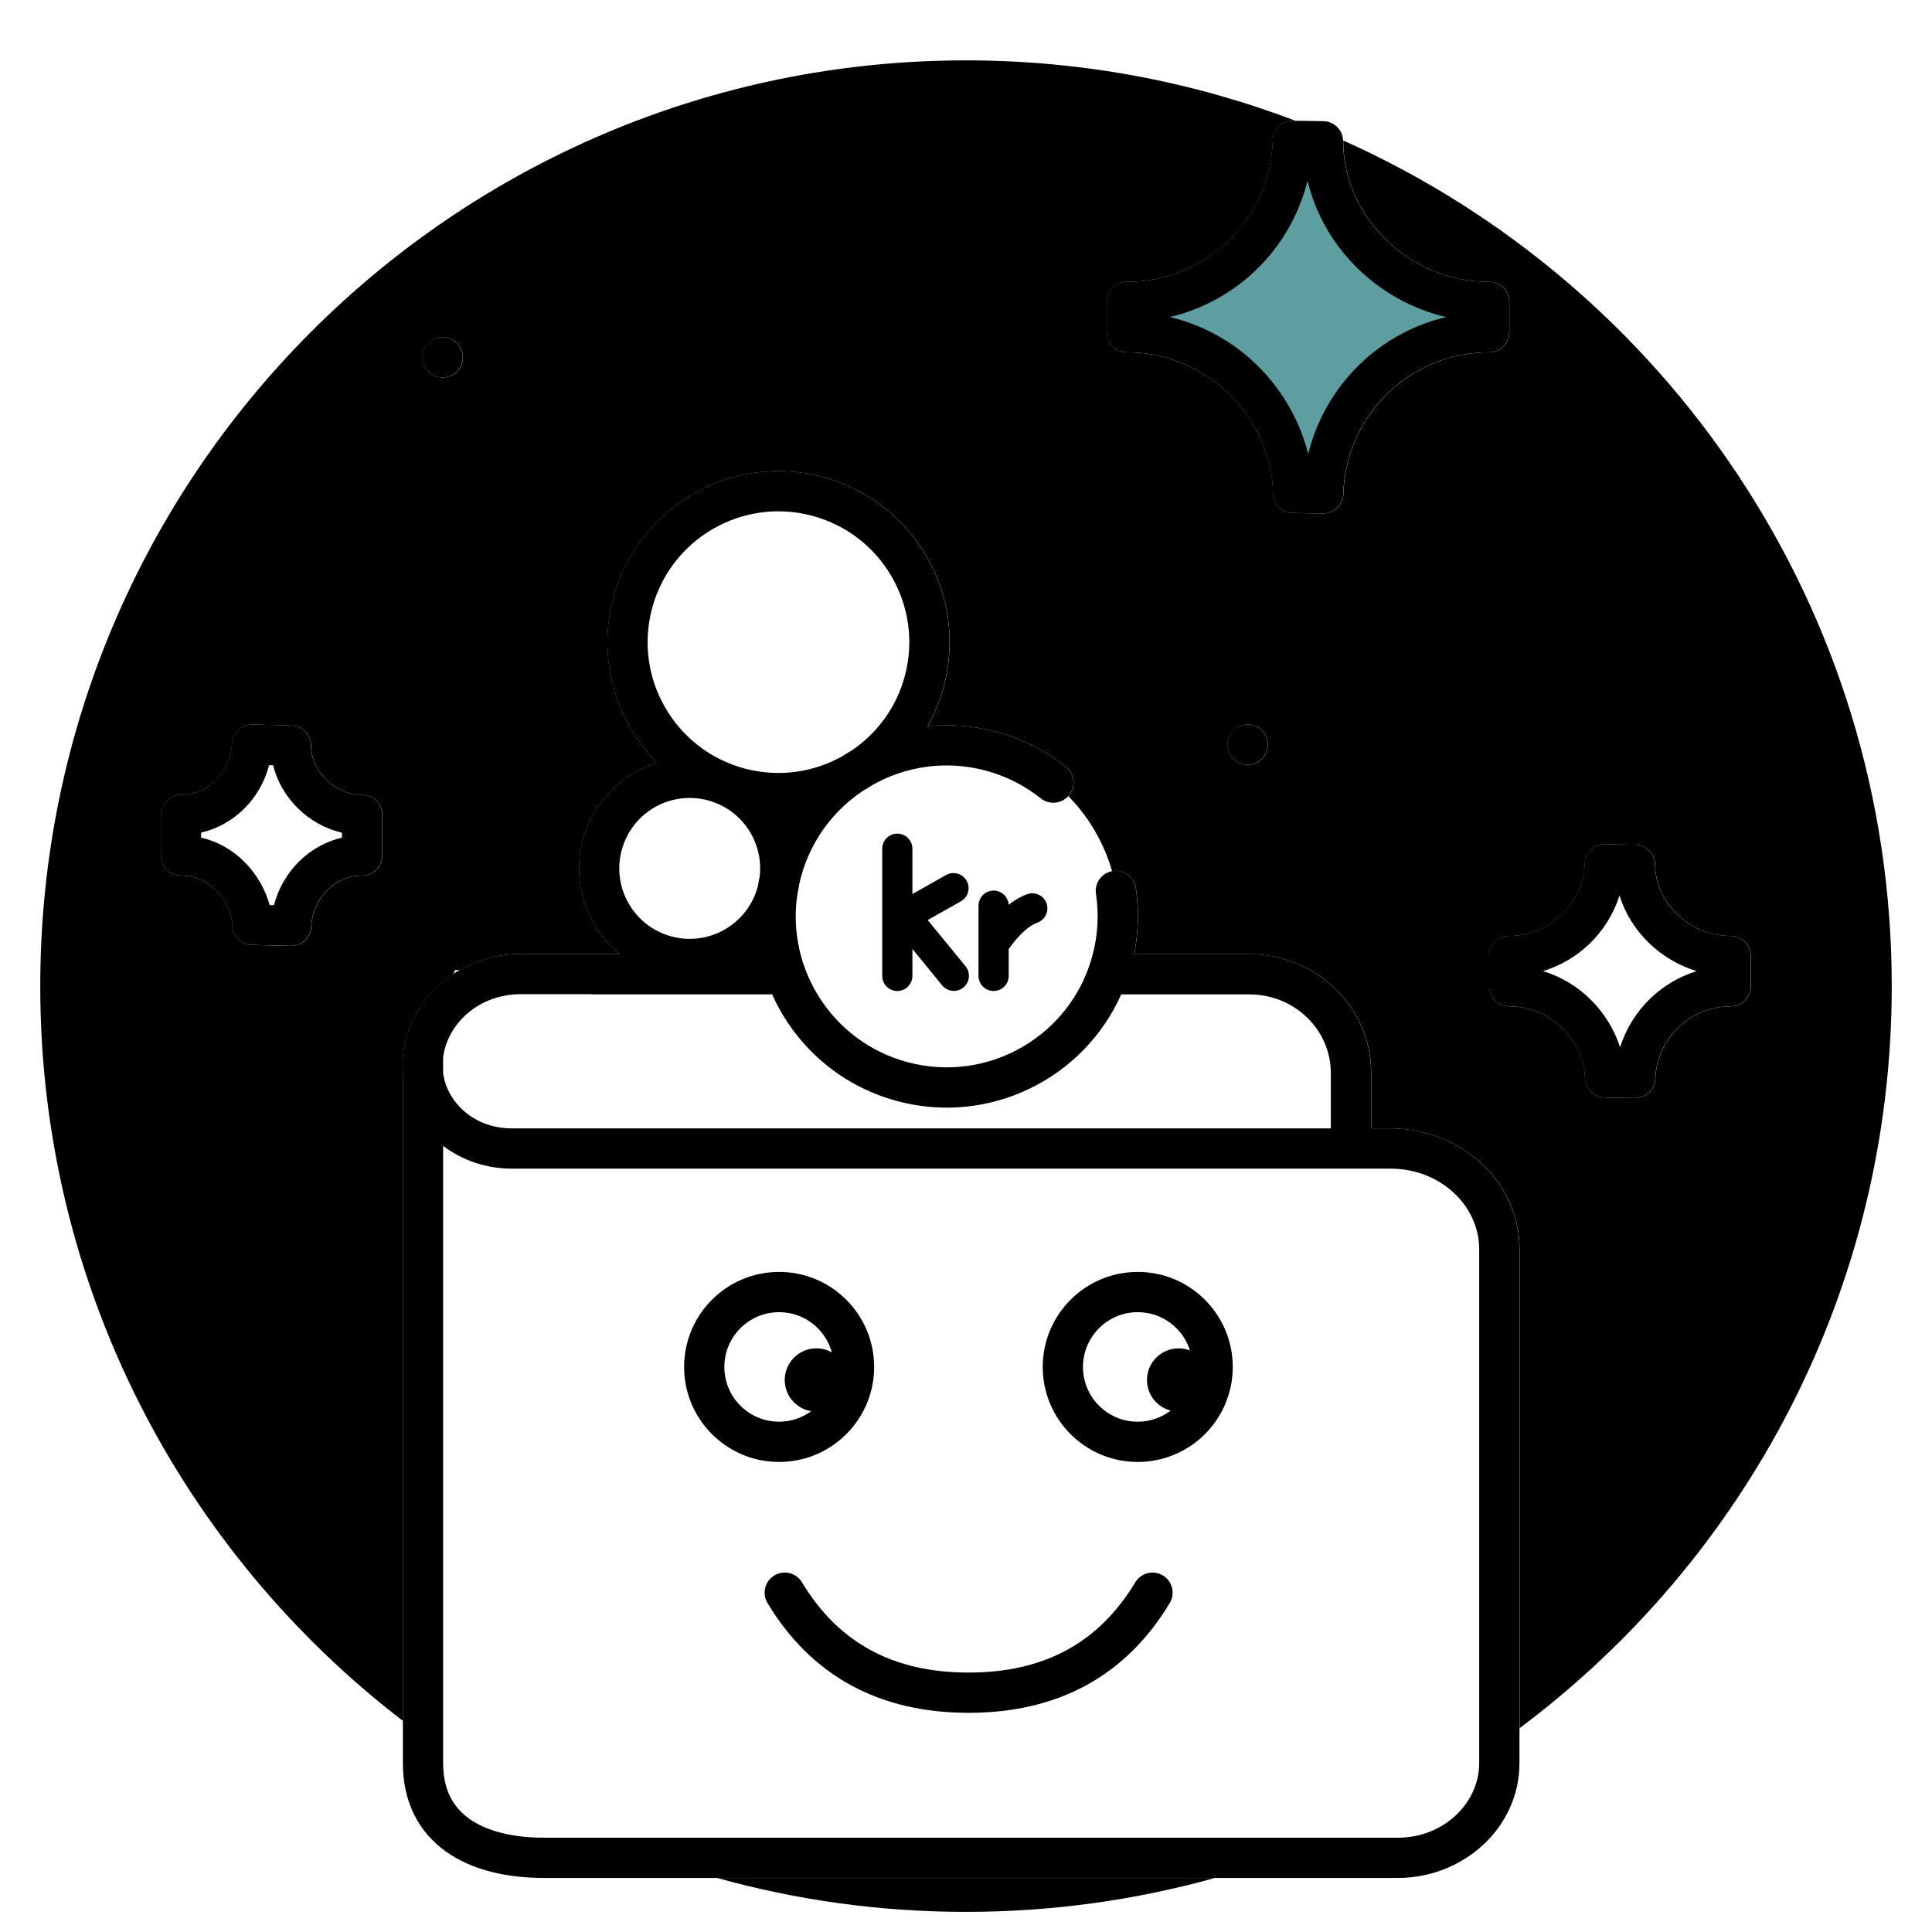
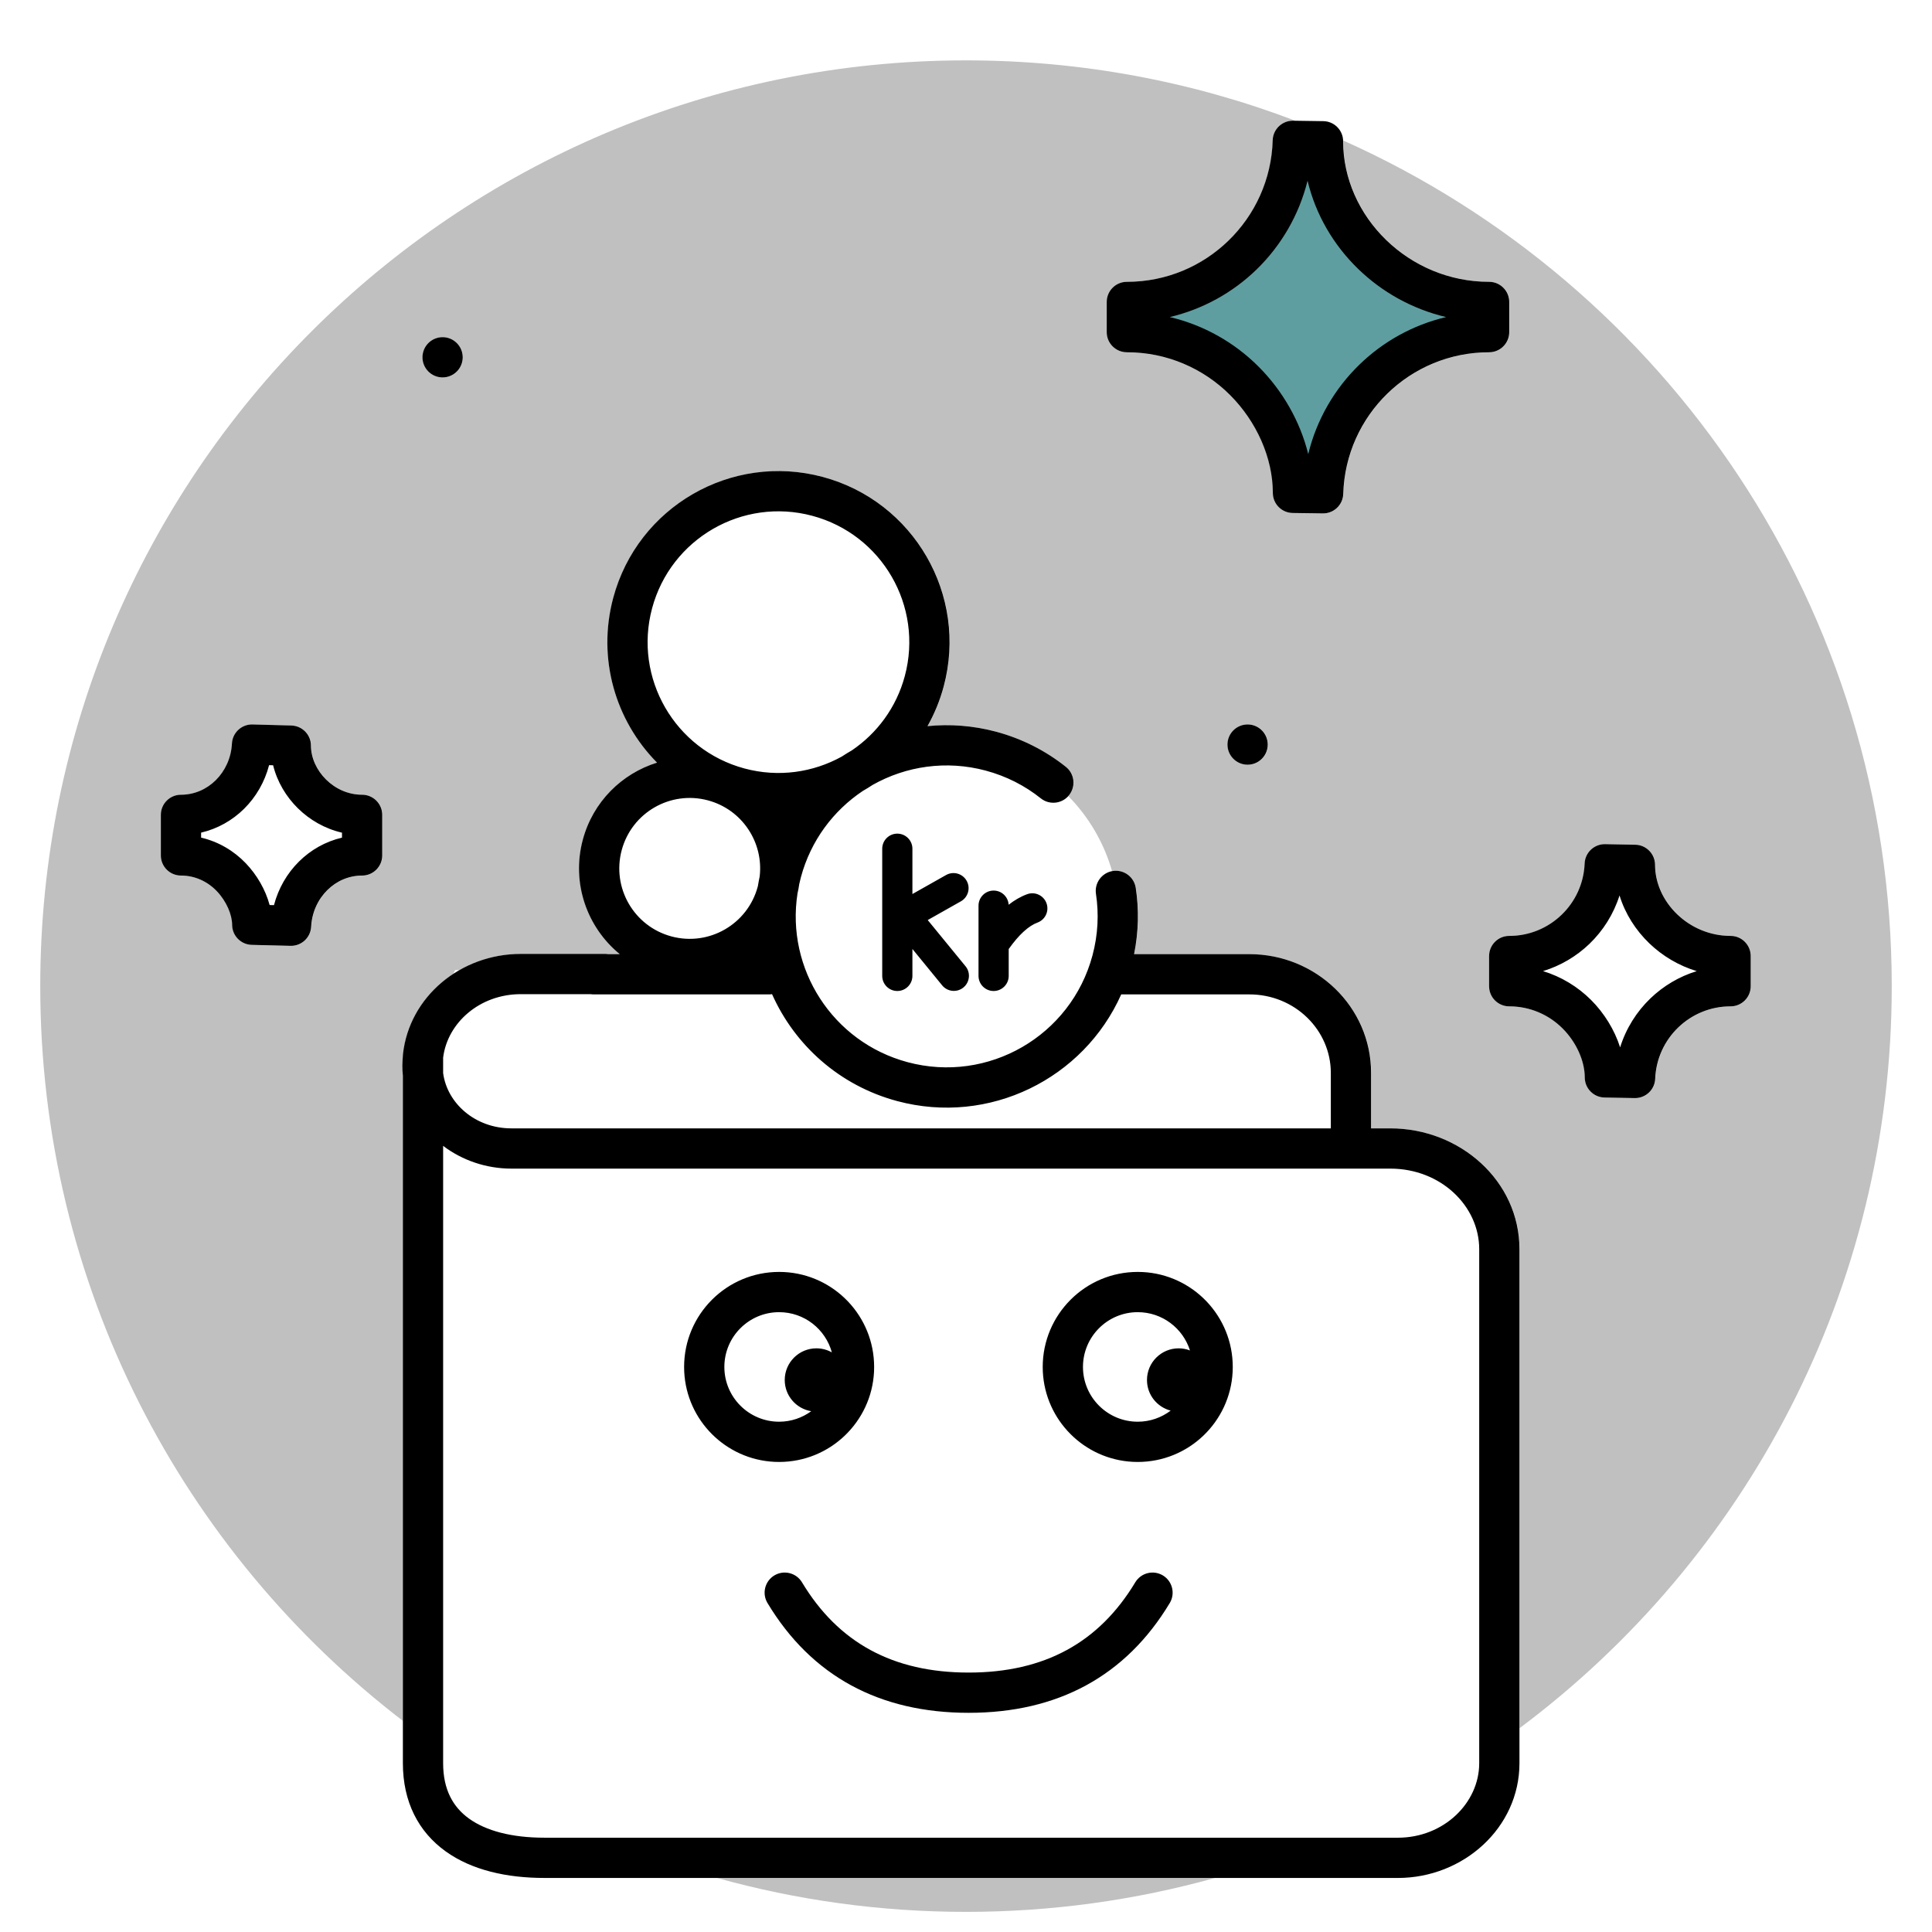
<svg xmlns="http://www.w3.org/2000/svg" width="96" height="96" viewBox="0 0 96 96" fill="none">
  <path part="highlight" d="M65.746 7.021C65.748 9.184 66.685 11.187 68.189 12.646C69.681 14.093 71.734 15.006 74 15.006V16.506C71.766 16.506 69.739 17.395 68.254 18.837C66.764 20.284 65.818 22.288 65.754 24.513L64.254 24.492C64.25 22.463 63.321 20.41 61.834 18.923C60.341 17.43 58.278 16.506 56 16.506V15.006C58.234 15.006 60.261 14.118 61.746 12.676C63.236 11.229 64.182 9.225 64.246 7L65.746 7.021Z" fill="cadetblue" />
-   <path part="outline" d="M60.362 93.317C56.428 94.412 52.283 95 48 95C43.717 95 39.572 94.412 35.638 93.317H60.362ZM48 3C53.766 3 59.284 4.064 64.37 6.001L64.261 6C63.748 5.993 63.319 6.373 63.255 6.87L63.247 6.971C63.191 8.925 62.361 10.686 61.05 11.959C59.743 13.227 57.964 14.006 56 14.006C55.448 14.006 55 14.454 55 15.006V16.506C55 17.058 55.448 17.506 56 17.506C58.002 17.506 59.814 18.317 61.127 19.63C62.449 20.952 63.251 22.758 63.254 24.494C63.255 25.04 63.694 25.485 64.24 25.492L65.74 25.513C66.286 25.52 66.737 25.088 66.753 24.542C66.809 22.587 67.639 20.826 68.95 19.554C70.257 18.285 72.036 17.506 74 17.506C74.552 17.506 75 17.058 75 16.506V15.006C75 14.454 74.552 14.006 74 14.006C72.007 14.006 70.201 13.204 68.885 11.928C67.558 10.64 66.748 8.889 66.746 7.021C66.746 7.007 66.745 6.994 66.744 6.981C82.806 14.157 94 30.271 94 49C94 64.091 86.733 77.483 75.508 85.871V62.072C75.508 58.683 72.557 56.07 69.09 56.07H68.135V53.31C68.134 50.026 65.398 47.413 62.087 47.413H56.356C56.581 46.302 56.603 45.19 56.441 44.12C56.358 43.575 55.849 43.2 55.303 43.282C55.288 43.285 55.273 43.287 55.259 43.29C54.858 41.886 54.109 40.602 53.086 39.56C53.1 39.545 53.115 39.531 53.128 39.515C53.472 39.083 53.402 38.454 52.971 38.109C51.977 37.316 50.807 36.711 49.504 36.361C48.358 36.054 47.206 35.972 46.092 36.085C46.434 35.476 46.708 34.816 46.898 34.11C48.112 29.576 45.421 24.915 40.887 23.7C36.352 22.485 31.692 25.176 30.477 29.71C29.665 32.737 30.597 35.821 32.654 37.898C30.91 38.438 29.473 39.834 28.965 41.728C28.387 43.886 29.176 46.086 30.801 47.413H30.227C30.179 47.406 30.131 47.401 30.081 47.401H25.886C24.782 47.401 23.738 47.692 22.845 48.201H22.617L22.517 48.402C21.163 49.294 20.214 50.712 20.031 52.379L20.029 52.397C20.02 52.496 20 52.841 20 52.953C20 53.121 20.009 53.287 20.025 53.45V85.514C9.067 77.106 2 63.88 2 49C2 23.595 22.595 3 48 3ZM79.766 41.948C79.255 41.938 78.825 42.313 78.756 42.809L78.747 42.909C78.707 43.91 78.275 44.811 77.598 45.462C76.923 46.11 76.009 46.507 75 46.507C74.448 46.507 74 46.955 74 47.507V49.007C74 49.559 74.448 50.007 75 50.007C76.036 50.007 76.972 50.426 77.651 51.105C78.345 51.8 78.751 52.729 78.754 53.541C78.756 54.085 79.192 54.528 79.736 54.538L81.235 54.565C81.779 54.575 82.231 54.148 82.253 53.605C82.293 52.603 82.725 51.703 83.402 51.052C84.077 50.404 84.991 50.007 86 50.007C86.552 50.007 87 49.559 87 49.007V47.507C87 46.955 86.552 46.507 86 46.507C84.969 46.507 84.032 46.092 83.348 45.435C82.657 44.773 82.248 43.89 82.246 42.976C82.245 42.465 81.862 42.043 81.365 41.983L81.265 41.977L79.766 41.948ZM21.121 51.193V51.154L21.156 51.122L21.121 51.193ZM53.566 50.67L53.206 50.872L54.012 50.038L53.566 50.67ZM63.868 48.744L62.487 48.269H63.302L63.868 48.744ZM12.558 36C12.049 35.986 11.617 36.356 11.542 36.849L11.532 36.948C11.495 37.672 11.189 38.313 10.727 38.77C10.268 39.224 9.661 39.492 9 39.492C8.448 39.492 8 39.94 8 40.492V42.508C8 43.06 8.448 43.508 9 43.508C9.685 43.508 10.313 43.797 10.777 44.281C11.263 44.789 11.539 45.454 11.542 45.959C11.546 46.499 11.978 46.939 12.518 46.952L14.444 47C14.986 47.013 15.44 46.593 15.468 46.052C15.505 45.328 15.811 44.687 16.273 44.23C16.732 43.776 17.339 43.508 18 43.508C18.552 43.508 19 43.06 19 42.508V40.492C19 39.94 18.552 39.492 18 39.492C17.316 39.492 16.684 39.206 16.212 38.74C15.737 38.272 15.46 37.66 15.458 37.049C15.457 36.542 15.077 36.122 14.584 36.06L14.484 36.052L12.558 36ZM39.045 40.41C39.044 40.408 39.043 40.406 39.042 40.404C39.045 40.404 39.047 40.404 39.05 40.404C39.048 40.406 39.046 40.408 39.045 40.41ZM62 36C61.448 36 61 36.448 61 37C61 37.552 61.448 38 62 38C62.552 38 63 37.552 63 37C63 36.448 62.552 36 62 36ZM22 16.756C21.448 16.756 21 17.204 21 17.756C21 18.308 21.448 18.756 22 18.756C22.552 18.756 23 18.308 23 17.756C23 17.204 22.552 16.756 22 16.756Z" fill="black" />
+   <path part="background" d="M60.362 93.317C56.428 94.412 52.283 95 48 95C43.717 95 39.572 94.412 35.638 93.317H60.362ZM48 3C53.766 3 59.284 4.064 64.37 6.001L64.261 6C63.748 5.993 63.319 6.373 63.255 6.87L63.247 6.971C63.191 8.925 62.361 10.686 61.05 11.959C59.743 13.227 57.964 14.006 56 14.006C55.448 14.006 55 14.454 55 15.006V16.506C55 17.058 55.448 17.506 56 17.506C58.002 17.506 59.814 18.317 61.127 19.63C62.449 20.952 63.251 22.758 63.254 24.494C63.255 25.04 63.694 25.485 64.24 25.492L65.74 25.513C66.286 25.52 66.737 25.088 66.753 24.542C66.809 22.587 67.639 20.826 68.95 19.554C70.257 18.285 72.036 17.506 74 17.506C74.552 17.506 75 17.058 75 16.506V15.006C75 14.454 74.552 14.006 74 14.006C72.007 14.006 70.201 13.204 68.885 11.928C67.558 10.64 66.748 8.889 66.746 7.021C66.746 7.007 66.745 6.994 66.744 6.981C82.806 14.157 94 30.271 94 49C94 64.091 86.733 77.483 75.508 85.871V62.072C75.508 58.683 72.557 56.07 69.09 56.07H68.135V53.31C68.134 50.026 65.398 47.413 62.087 47.413H56.356C56.581 46.302 56.603 45.19 56.441 44.12C56.358 43.575 55.849 43.2 55.303 43.282C55.288 43.285 55.273 43.287 55.259 43.29C54.858 41.886 54.109 40.602 53.086 39.56C53.1 39.545 53.115 39.531 53.128 39.515C53.472 39.083 53.402 38.454 52.971 38.109C51.977 37.316 50.807 36.711 49.504 36.361C48.358 36.054 47.206 35.972 46.092 36.085C46.434 35.476 46.708 34.816 46.898 34.11C48.112 29.576 45.421 24.915 40.887 23.7C36.352 22.485 31.692 25.176 30.477 29.71C29.665 32.737 30.597 35.821 32.654 37.898C30.91 38.438 29.473 39.834 28.965 41.728C28.387 43.886 29.176 46.086 30.801 47.413H30.227C30.179 47.406 30.131 47.401 30.081 47.401H25.886C24.782 47.401 23.738 47.692 22.845 48.201H22.617L22.517 48.402C21.163 49.294 20.214 50.712 20.031 52.379L20.029 52.397C20.02 52.496 20 52.841 20 52.953C20 53.121 20.009 53.287 20.025 53.45V85.514C9.067 77.106 2 63.88 2 49C2 23.595 22.595 3 48 3ZM79.766 41.948C79.255 41.938 78.825 42.313 78.756 42.809L78.747 42.909C78.707 43.91 78.275 44.811 77.598 45.462C76.923 46.11 76.009 46.507 75 46.507C74.448 46.507 74 46.955 74 47.507V49.007C74 49.559 74.448 50.007 75 50.007C76.036 50.007 76.972 50.426 77.651 51.105C78.345 51.8 78.751 52.729 78.754 53.541C78.756 54.085 79.192 54.528 79.736 54.538L81.235 54.565C81.779 54.575 82.231 54.148 82.253 53.605C82.293 52.603 82.725 51.703 83.402 51.052C84.077 50.404 84.991 50.007 86 50.007C86.552 50.007 87 49.559 87 49.007V47.507C87 46.955 86.552 46.507 86 46.507C84.969 46.507 84.032 46.092 83.348 45.435C82.657 44.773 82.248 43.89 82.246 42.976C82.245 42.465 81.862 42.043 81.365 41.983L81.265 41.977L79.766 41.948ZM21.121 51.193V51.154L21.156 51.122L21.121 51.193ZM53.566 50.67L53.206 50.872L54.012 50.038L53.566 50.67ZM63.868 48.744L62.487 48.269H63.302L63.868 48.744ZM12.558 36C12.049 35.986 11.617 36.356 11.542 36.849L11.532 36.948C11.495 37.672 11.189 38.313 10.727 38.77C10.268 39.224 9.661 39.492 9 39.492C8.448 39.492 8 39.94 8 40.492V42.508C8 43.06 8.448 43.508 9 43.508C9.685 43.508 10.313 43.797 10.777 44.281C11.263 44.789 11.539 45.454 11.542 45.959C11.546 46.499 11.978 46.939 12.518 46.952L14.444 47C14.986 47.013 15.44 46.593 15.468 46.052C15.505 45.328 15.811 44.687 16.273 44.23C16.732 43.776 17.339 43.508 18 43.508C18.552 43.508 19 43.06 19 42.508V40.492C19 39.94 18.552 39.492 18 39.492C17.316 39.492 16.684 39.206 16.212 38.74C15.737 38.272 15.46 37.66 15.458 37.049C15.457 36.542 15.077 36.122 14.584 36.06L14.484 36.052L12.558 36ZM39.045 40.41C39.044 40.408 39.043 40.406 39.042 40.404C39.045 40.404 39.047 40.404 39.05 40.404C39.048 40.406 39.046 40.408 39.045 40.41ZM62 36C61.448 36 61 36.448 61 37C61 37.552 61.448 38 62 38C62.552 38 63 37.552 63 37C63 36.448 62.552 36 62 36ZM22 16.756C21.448 16.756 21 17.204 21 17.756C21 18.308 21.448 18.756 22 18.756C22.552 18.756 23 18.308 23 17.756C23 17.204 22.552 16.756 22 16.756Z" fill="silver" />
  <path part="outline" d="M30.471 29.708C31.686 25.174 36.347 22.484 40.881 23.698C45.415 24.913 48.106 29.574 46.892 34.108C46.703 34.814 46.429 35.474 46.087 36.082C47.2 35.97 48.353 36.053 49.498 36.359C50.801 36.709 51.971 37.313 52.965 38.106C53.396 38.451 53.466 39.08 53.122 39.512C52.778 39.943 52.148 40.014 51.717 39.67C50.935 39.045 50.012 38.568 48.98 38.291C47.011 37.763 45.014 38.072 43.366 38.998C43.206 39.104 43.042 39.205 42.875 39.3C41.414 40.275 40.285 41.764 39.795 43.594C39.765 43.704 39.739 43.815 39.715 43.925C39.692 44.082 39.664 44.24 39.627 44.398C39.049 48.132 41.365 51.779 45.099 52.779C49.1 53.851 53.212 51.477 54.284 47.477C54.561 46.445 54.608 45.407 54.458 44.417C54.376 43.871 54.752 43.362 55.298 43.279C55.843 43.197 56.353 43.573 56.435 44.118C56.597 45.188 56.576 46.3 56.352 47.411H62.08C65.391 47.411 68.127 50.024 68.128 53.309V56.068H69.083C72.55 56.068 75.501 58.681 75.501 62.07V87.613C75.501 90.818 72.715 93.315 69.456 93.315H28.033C28.026 93.315 28.02 93.315 28.013 93.314H27.043C25.187 93.314 23.447 92.929 22.144 91.993C20.793 91.023 20.019 89.534 20.019 87.611V53.448C20.002 53.285 19.993 53.119 19.993 52.951C19.993 52.839 20.013 52.494 20.023 52.395L20.024 52.377C20.338 49.525 22.89 47.4 25.879 47.399H30.074C30.124 47.399 30.172 47.404 30.22 47.411H30.795C29.171 46.084 28.381 43.884 28.959 41.727C29.467 39.832 30.904 38.436 32.648 37.895C30.591 35.819 29.66 32.736 30.471 29.708ZM22.019 87.611C22.019 88.936 22.518 89.8 23.311 90.369C24.151 90.972 25.423 91.314 27.043 91.314H29.361C29.368 91.314 29.375 91.315 29.382 91.315H69.456C71.746 91.315 73.501 89.583 73.501 87.613V62.07C73.501 59.933 71.599 58.068 69.083 58.068H25.415C24.145 58.068 22.957 57.648 22.019 56.938V87.611ZM38.477 78.282C38.951 77.998 39.565 78.151 39.85 78.624C41.65 81.616 44.359 83.109 48.131 83.109C51.903 83.109 54.611 81.615 56.411 78.624C56.696 78.151 57.31 77.998 57.783 78.282C58.256 78.567 58.409 79.182 58.124 79.655C55.937 83.29 52.553 85.109 48.131 85.109C43.708 85.109 40.324 83.29 38.137 79.655C37.852 79.182 38.004 78.567 38.477 78.282ZM38.957 63.207C41.452 63.333 43.435 65.397 43.435 67.923L43.43 68.165C43.303 70.66 41.241 72.643 38.715 72.644L38.472 72.638C36.057 72.515 34.121 70.579 33.999 68.165L33.993 67.923C33.993 65.316 36.107 63.201 38.715 63.201L38.957 63.207ZM56.776 63.207C59.271 63.333 61.255 65.397 61.255 67.923L61.249 68.165C61.123 70.66 59.06 72.643 56.534 72.644L56.291 72.638C53.877 72.515 51.941 70.579 51.818 68.165L51.812 67.923C51.813 65.316 53.927 63.201 56.534 63.201L56.776 63.207ZM38.715 65.201C37.212 65.201 35.993 66.42 35.993 67.923C35.993 69.426 37.212 70.644 38.715 70.644C39.312 70.644 39.862 70.448 40.31 70.122C39.564 69.999 38.993 69.354 38.993 68.572C38.993 67.703 39.698 66.998 40.567 66.998C40.846 66.998 41.108 67.072 41.335 67.199C41.018 66.048 39.967 65.201 38.715 65.201ZM56.534 65.201C55.031 65.201 53.813 66.42 53.812 67.923C53.813 69.426 55.031 70.644 56.534 70.644C57.149 70.644 57.714 70.437 58.17 70.093C57.493 69.917 56.993 69.304 56.993 68.572C56.993 67.703 57.698 66.998 58.567 66.998C58.765 66.998 58.954 67.036 59.129 67.103C58.781 66.001 57.751 65.201 56.534 65.201ZM25.879 49.399C23.826 49.4 22.232 50.831 22.019 52.552V53.32C22.217 54.817 23.605 56.068 25.415 56.068H66.128V53.309C66.127 51.185 64.343 49.411 62.08 49.411H55.713C53.845 53.605 49.156 55.938 44.581 54.712C41.702 53.94 39.489 51.925 38.362 49.399C38.318 49.405 38.273 49.411 38.227 49.411H29.487C29.439 49.411 29.391 49.406 29.345 49.399H25.879ZM81.258 41.975L81.358 41.981C81.855 42.041 82.238 42.464 82.239 42.974C82.241 43.888 82.65 44.771 83.341 45.434C84.026 46.09 84.962 46.505 85.993 46.505C86.545 46.505 86.993 46.953 86.993 47.505V49.005C86.993 49.557 86.545 50.005 85.993 50.005C84.985 50.005 84.07 50.402 83.395 51.05C82.718 51.701 82.286 52.601 82.246 53.602C82.225 54.146 81.772 54.573 81.228 54.563L79.73 54.536C79.186 54.526 78.749 54.083 78.747 53.539C78.744 52.727 78.338 51.797 77.644 51.103C76.965 50.424 76.029 50.005 74.993 50.005C74.441 50.005 73.993 49.557 73.993 49.005V47.505C73.993 46.953 74.441 46.505 74.993 46.505C76.002 46.505 76.916 46.108 77.591 45.46C78.269 44.809 78.701 43.908 78.74 42.907L78.749 42.807C78.818 42.312 79.249 41.937 79.759 41.946L81.258 41.975ZM80.473 44.495C80.179 45.421 79.658 46.247 78.976 46.902C78.333 47.519 77.546 47.987 76.672 48.254C77.585 48.532 78.401 49.032 79.059 49.688C79.71 50.34 80.221 51.162 80.503 52.043C80.795 51.105 81.321 50.27 82.011 49.607C82.652 48.992 83.436 48.522 84.309 48.255C83.411 47.982 82.607 47.5 81.957 46.877C81.279 46.226 80.755 45.408 80.473 44.495ZM44.587 41.423C45.001 41.423 45.337 41.759 45.337 42.173V44.424L47.009 43.48C47.369 43.276 47.827 43.403 48.031 43.764C48.235 44.124 48.108 44.582 47.747 44.786L46.098 45.717L47.977 48.013C48.239 48.333 48.191 48.806 47.871 49.068C47.551 49.33 47.079 49.283 46.816 48.963L45.337 47.154V48.492C45.337 48.906 45.001 49.242 44.587 49.242C44.173 49.242 43.837 48.906 43.837 48.492V42.173C43.837 41.759 44.173 41.423 44.587 41.423ZM49.372 44.252C49.771 44.252 50.095 44.563 50.119 44.956C50.408 44.73 50.714 44.551 51.037 44.433C51.426 44.29 51.856 44.49 51.999 44.879C52.141 45.268 51.942 45.699 51.553 45.842C51.351 45.916 51.117 46.057 50.855 46.299C50.622 46.512 50.378 46.797 50.122 47.157V48.492C50.122 48.906 49.786 49.242 49.372 49.242C48.958 49.242 48.622 48.906 48.622 48.492V45.002C48.622 44.588 48.958 44.252 49.372 44.252ZM14.477 36.05L14.577 36.058C15.07 36.12 15.45 36.54 15.451 37.047C15.453 37.658 15.731 38.27 16.205 38.738C16.677 39.204 17.309 39.49 17.993 39.49C18.545 39.49 18.993 39.938 18.993 40.49V42.506C18.993 43.058 18.545 43.506 17.993 43.506C17.332 43.506 16.725 43.774 16.267 44.227C15.804 44.685 15.498 45.326 15.461 46.05C15.433 46.591 14.979 47.011 14.438 46.998L12.511 46.95C11.971 46.937 11.539 46.497 11.535 45.957C11.532 45.452 11.256 44.787 10.771 44.279C10.307 43.795 9.679 43.506 8.993 43.506C8.441 43.506 7.993 43.058 7.993 42.506V40.49C7.993 39.938 8.441 39.49 8.993 39.49C9.654 39.49 10.261 39.222 10.72 38.769C11.182 38.311 11.488 37.67 11.525 36.946L11.535 36.847C11.61 36.354 12.042 35.984 12.551 35.998L14.477 36.05ZM35.178 39.77C33.311 39.269 31.392 40.377 30.892 42.244C30.391 44.111 31.499 46.031 33.366 46.531C35.233 47.031 37.152 45.923 37.652 44.056C37.655 44.045 37.657 44.034 37.66 44.023C37.686 43.866 37.714 43.709 37.748 43.552C37.946 41.855 36.877 40.225 35.178 39.77ZM13.371 38.02C13.153 38.858 12.718 39.605 12.127 40.19C11.546 40.764 10.812 41.182 9.993 41.373V41.621C10.855 41.822 11.622 42.276 12.216 42.898C12.759 43.465 13.189 44.198 13.398 44.971L13.614 44.976C13.832 44.139 14.269 43.391 14.859 42.807C15.44 42.232 16.174 41.813 16.993 41.622V41.375C16.144 41.179 15.39 40.743 14.801 40.162C14.219 39.589 13.774 38.85 13.571 38.026L13.371 38.02ZM39.039 40.407C39.04 40.406 39.042 40.404 39.043 40.402C39.041 40.402 39.038 40.402 39.036 40.402L39.039 40.407ZM40.363 25.63C36.896 24.701 33.332 26.759 32.402 30.226C31.473 33.693 33.532 37.257 36.999 38.187C38.693 38.64 40.408 38.38 41.83 37.592C41.992 37.485 42.158 37.383 42.326 37.287C43.575 36.441 44.539 35.162 44.96 33.591C45.889 30.123 43.831 26.559 40.363 25.63ZM61.993 35.998C62.545 35.998 62.993 36.446 62.993 36.998C62.993 37.55 62.545 37.998 61.993 37.998C61.441 37.998 60.993 37.55 60.993 36.998C60.993 36.446 61.441 35.998 61.993 35.998ZM65.753 6.02C66.299 6.027 66.739 6.472 66.739 7.019C66.741 8.887 67.551 10.639 68.878 11.926C70.194 13.202 72 14.004 73.993 14.004C74.545 14.004 74.993 14.452 74.993 15.004V16.504C74.993 17.056 74.545 17.504 73.993 17.504C72.03 17.504 70.25 18.284 68.943 19.552C67.633 20.824 66.803 22.585 66.746 24.54C66.73 25.086 66.279 25.518 65.733 25.511L64.233 25.49C63.687 25.483 63.248 25.038 63.247 24.492C63.244 22.756 62.442 20.95 61.12 19.628C59.807 18.315 57.995 17.504 55.993 17.504C55.441 17.504 54.993 17.056 54.993 16.504V15.004C54.994 14.452 55.441 14.004 55.993 14.004C57.957 14.004 59.736 13.225 61.043 11.957C62.354 10.684 63.184 8.923 63.24 6.969L63.248 6.868C63.313 6.371 63.742 5.991 64.254 5.998L65.753 6.02ZM64.972 8.978C64.55 10.685 63.657 12.207 62.437 13.392C61.26 14.534 59.777 15.364 58.125 15.754C59.823 16.155 61.342 17.022 62.534 18.214C63.726 19.406 64.604 20.934 65.005 22.564C65.423 20.843 66.321 19.31 67.55 18.117C68.726 16.975 70.207 16.145 71.857 15.755C70.176 15.359 68.671 14.512 67.485 13.361C66.264 12.177 65.371 10.66 64.972 8.978ZM21.993 16.754C22.545 16.754 22.993 17.202 22.993 17.754C22.993 18.306 22.545 18.754 21.993 18.754C21.441 18.754 20.993 18.306 20.993 17.754C20.993 17.202 21.441 16.754 21.993 16.754Z" fill="black" />
</svg>
